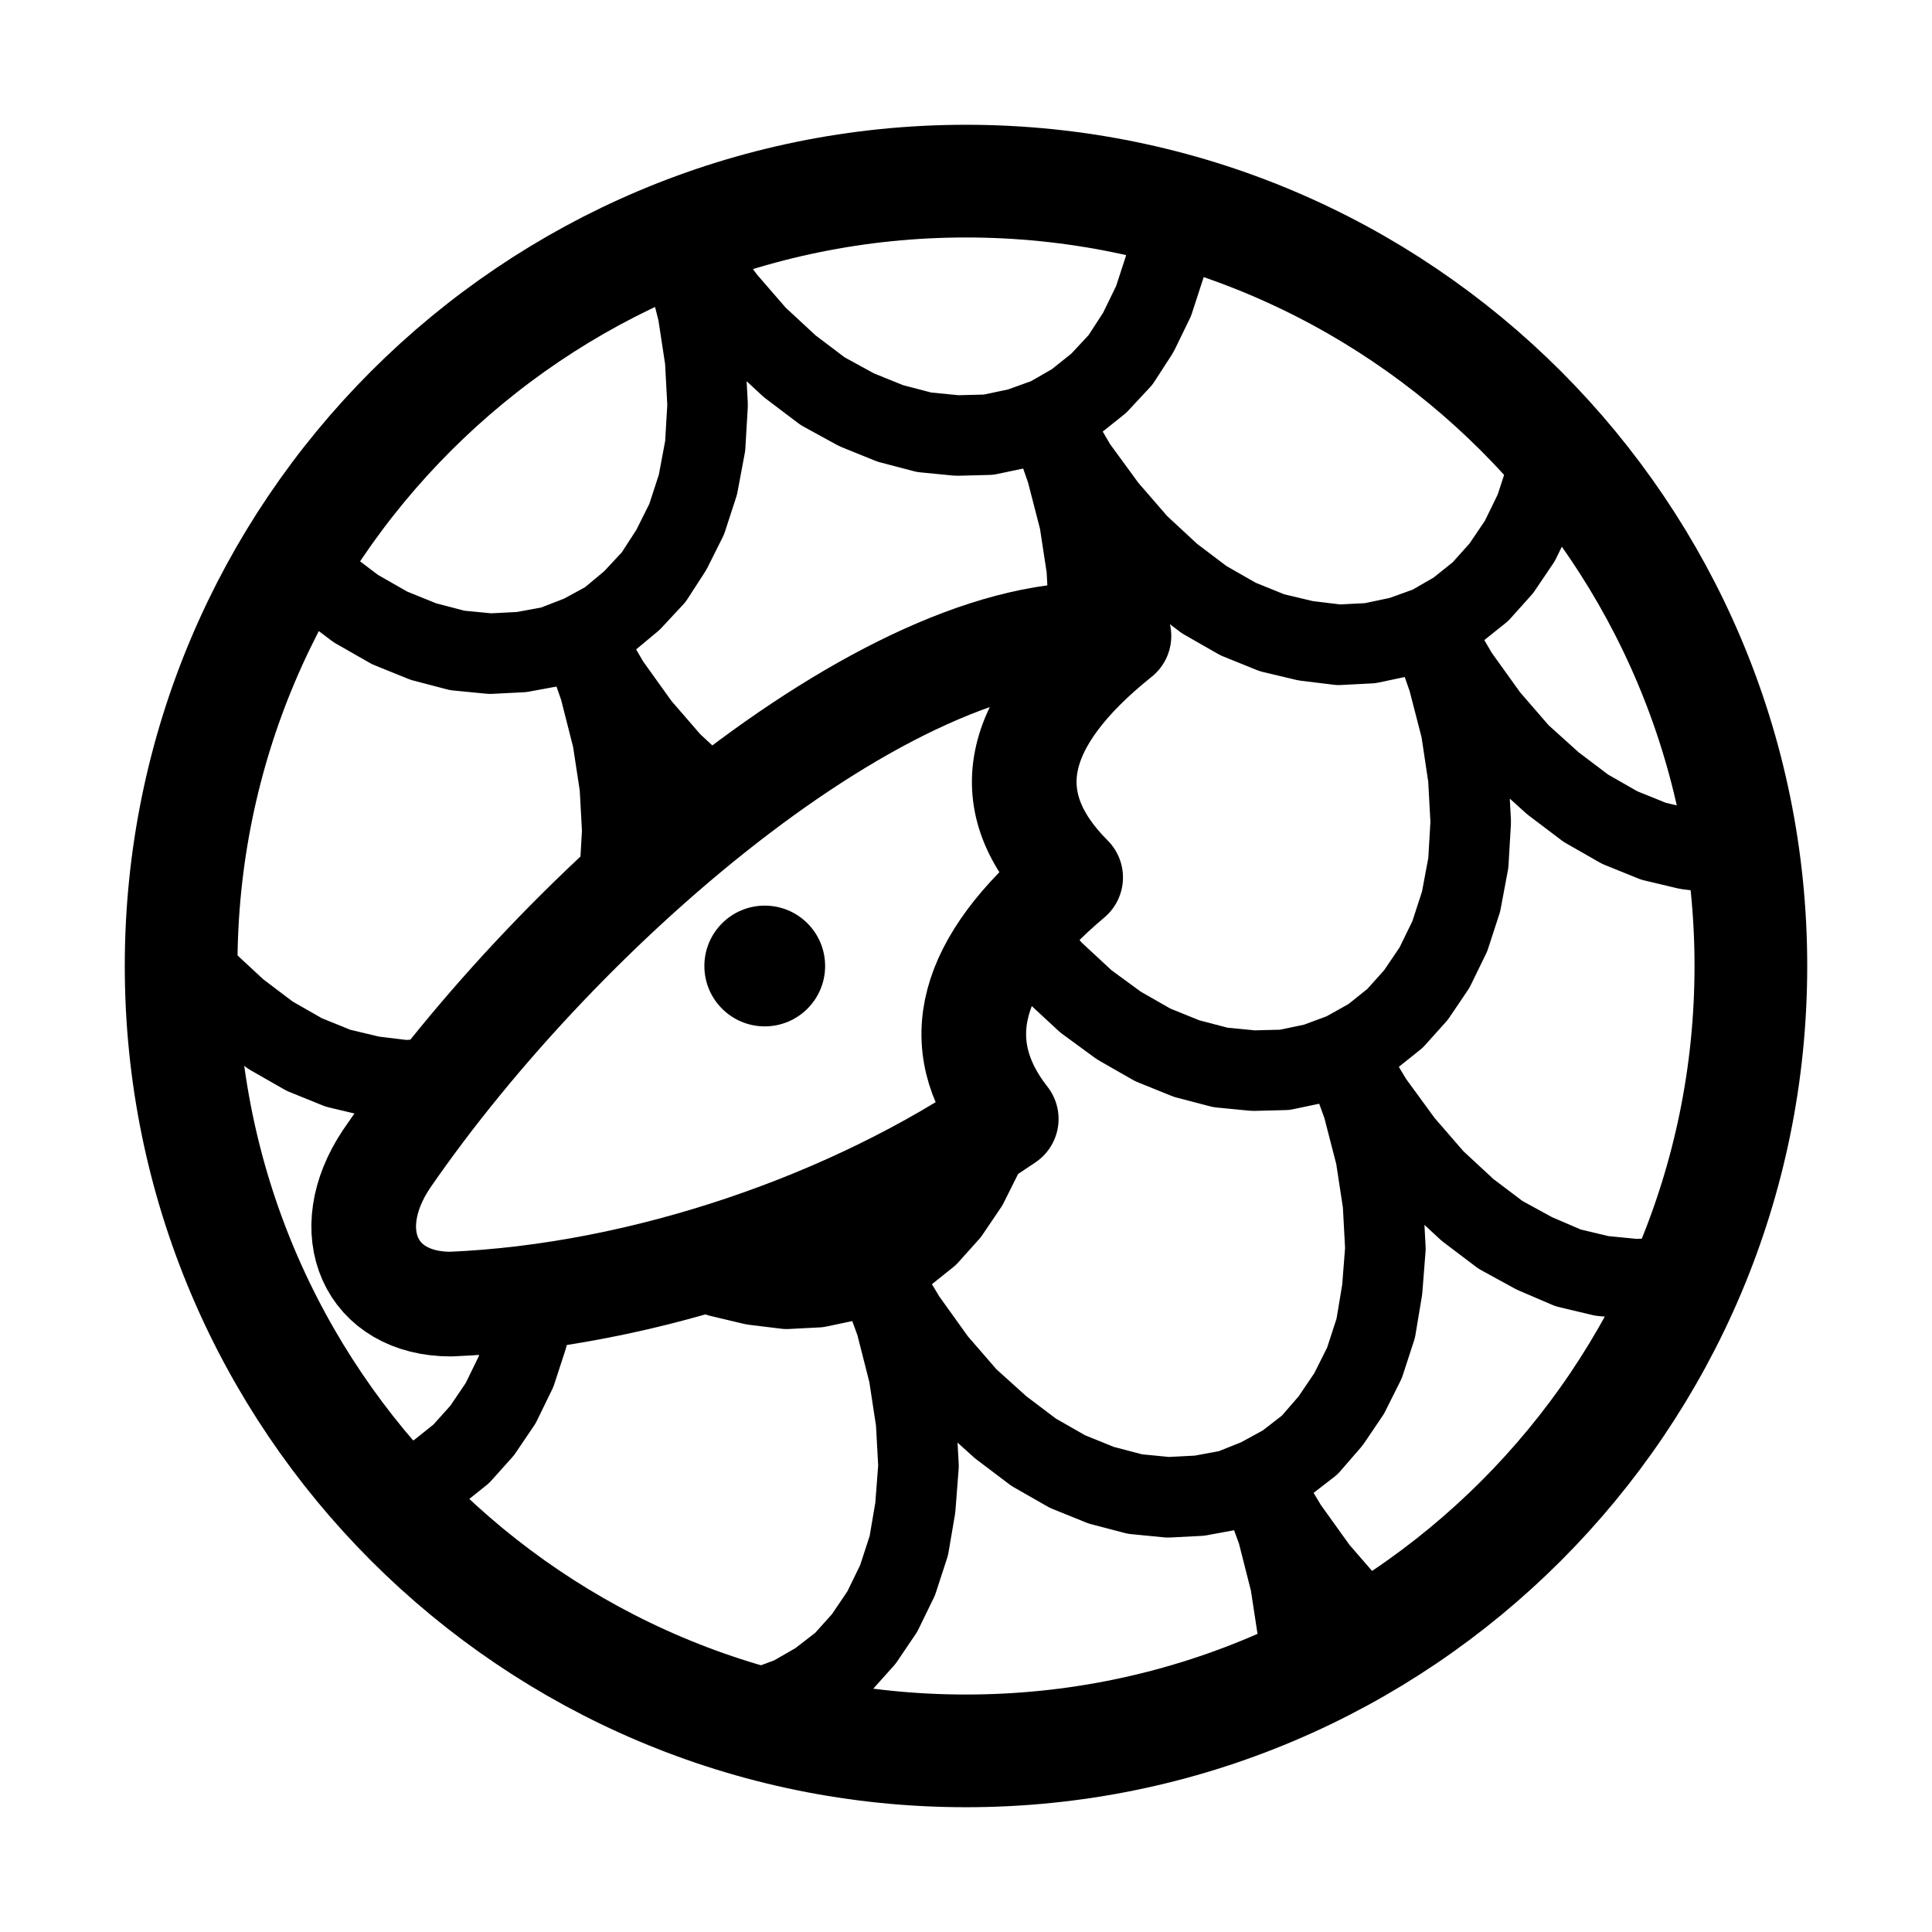
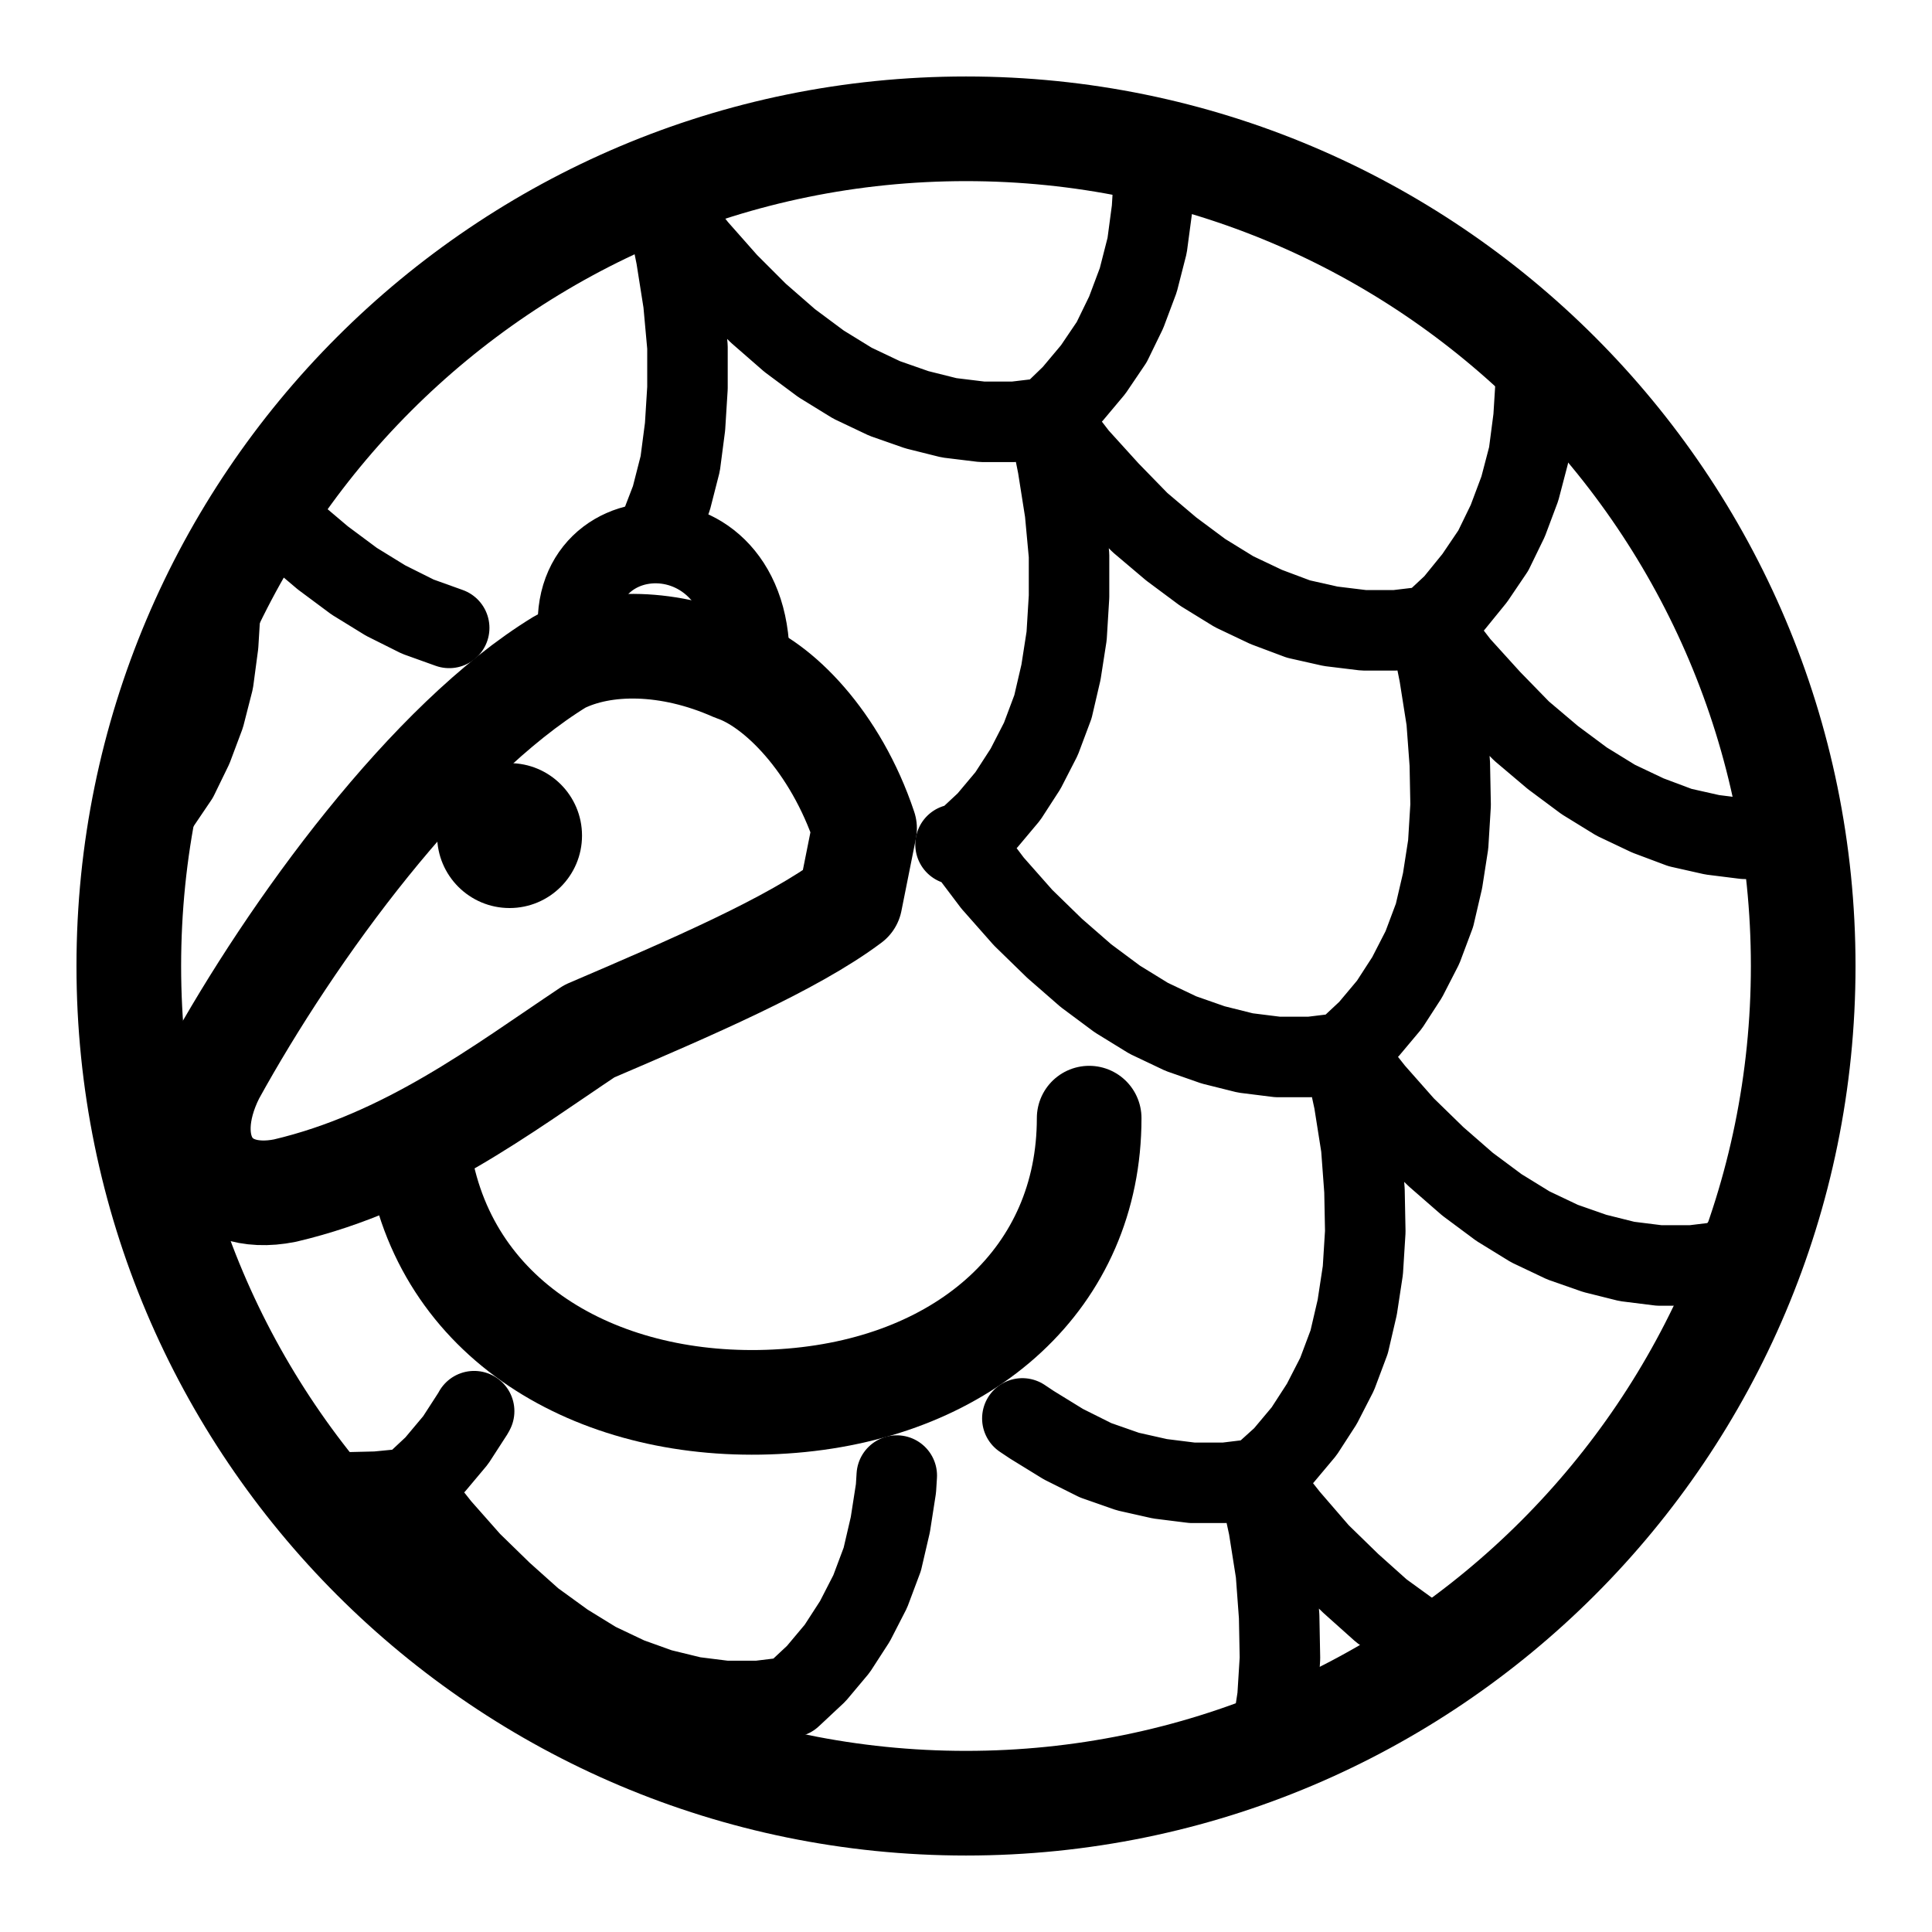
<svg xmlns="http://www.w3.org/2000/svg" viewBox="0 0 24 24">
  <g fill="none" stroke="black" stroke-linecap="round" stroke-linejoin="round">
-     <path d="M3.70,6.97 L4.01,7.25 L4.42,7.56 L4.84,7.80 L5.26,7.97 L5.68,8.08 L6.09,8.12 L6.48,8.10 L6.86,8.03 L7.22,7.89 L7.55,7.71 L7.85,7.46 L8.12,7.17 L8.34,6.83 L8.53,6.45 L8.67,6.02 L8.76,5.54 L8.79,5.03 L8.76,4.47 L8.67,3.88 L8.51,3.25 L8.41,2.99 M8.49,2.96 L8.63,3.20 L9.01,3.72 L9.40,4.17 L9.81,4.55 L10.22,4.86 L10.64,5.09 L11.06,5.26 L11.48,5.37 L11.89,5.41 L12.28,5.40 L12.66,5.32 L13.02,5.19 L13.35,5.00 L13.65,4.76 L13.92,4.47 L14.14,4.13 L14.33,3.74 L14.47,3.31 L14.56,2.84 L14.57,2.65 M2.30,11.90 L2.54,12.17 L2.95,12.55 L3.36,12.86 L3.78,13.10 L4.20,13.27 L4.62,13.37 L5.03,13.42 L5.42,13.40 L5.55,13.37 M7.64,11.11 L7.70,10.84 L7.73,10.32 L7.70,9.77 L7.61,9.18 L7.45,8.55 L7.22,7.89 M7.22,7.89 L7.57,8.49 L7.95,9.02 L8.34,9.47 L8.75,9.85 L8.95,9.99 M13.51,7.87 L13.53,7.62 L13.50,7.06 L13.41,6.47 L13.25,5.85 L13.02,5.19 M13.02,5.19 L13.37,5.79 L13.75,6.31 L14.14,6.76 L14.55,7.14 L14.96,7.45 L15.38,7.69 L15.80,7.86 L16.22,7.96 L16.63,8.01 L17.02,7.99 L17.40,7.91 L17.76,7.78 L18.09,7.59 L18.39,7.35 L18.65,7.06 L18.88,6.72 L19.07,6.33 L19.21,5.90 L19.27,5.58 M4.87,18.57 L5.09,18.49 L5.43,18.30 L5.73,18.06 L5.99,17.77 L6.22,17.43 L6.41,17.04 L6.55,16.61 L6.63,16.13 L6.64,16.12 M8.59,15.71 L8.94,15.86 L9.36,15.96 L9.77,16.01 L10.16,15.99 L10.54,15.91 L10.89,15.78 L11.23,15.59 L11.53,15.35 L11.79,15.06 L12.02,14.72 L12.21,14.34 L12.30,14.04 M12.65,11.56 L12.69,11.61 L13.08,12.06 L13.49,12.44 L13.90,12.74 L14.32,12.98 L14.74,13.15 L15.16,13.26 L15.57,13.30 L15.96,13.29 L16.34,13.21 L16.69,13.08 L17.03,12.89 L17.33,12.65 L17.59,12.36 L17.82,12.02 L18.01,11.63 L18.15,11.20 L18.24,10.72 L18.27,10.21 L18.24,9.66 L18.15,9.06 L17.99,8.44 L17.76,7.78 M17.76,7.78 L18.11,8.38 L18.49,8.91 L18.88,9.36 L19.29,9.73 L19.70,10.04 L20.12,10.28 L20.54,10.45 L20.96,10.55 L21.37,10.60 L21.60,10.59 M9.16,21.27 L9.48,21.21 L9.83,21.08 L10.16,20.89 L10.47,20.65 L10.73,20.36 L10.96,20.02 L11.15,19.63 L11.29,19.20 L11.37,18.73 L11.41,18.21 L11.38,17.66 L11.29,17.07 L11.13,16.44 L10.89,15.78 M10.89,15.78 L11.25,16.38 L11.63,16.91 L12.02,17.36 L12.43,17.73 L12.84,18.04 L13.26,18.28 L13.68,18.45 L14.10,18.56 L14.51,18.60 L14.90,18.58 L15.28,18.51 L15.63,18.37 L15.96,18.19 L16.27,17.95 L16.53,17.65 L16.76,17.31 L16.95,16.93 L17.09,16.50 L17.17,16.02 L17.21,15.51 L17.18,14.95 L17.09,14.36 L16.93,13.74 L16.69,13.08 M16.69,13.08 L17.05,13.68 L17.43,14.20 L17.82,14.65 L18.23,15.03 L18.64,15.34 L19.06,15.57 L19.48,15.75 L19.90,15.85 L20.31,15.89 L20.70,15.88 L20.91,15.84 M16.14,20.77 L16.12,20.25 L16.03,19.66 L15.87,19.03 L15.63,18.37 M15.63,18.37 L15.99,18.97 L16.37,19.50 L16.76,19.95 L17.09,20.26" stroke-width="1.0" />
-     <circle cx="12" cy="12" r="9.75" stroke-width="1.4" />
-     <path d="M13.9,7.9 C11.2,7.6 7.0,11.2 4.8,14.4 C4.2,15.3 4.6,16.2 5.6,16.2 C8.0,16.1 10.6,15.2 12.5,13.9 Q11.4,12.5 13.3,10.9 Q11.9,9.5 13.9,7.9 Z" stroke-width="1.3" />
+     <path d="M1.81,10.21 L1.98,10.00 L2.21,9.66 L2.39,9.29 L2.54,8.89 L2.65,8.46 L2.71,8.01 L2.74,7.52 L2.74,7.37 M3.35,6.32 L3.62,6.60 L4.01,6.93 L4.40,7.22 L4.79,7.46 L5.19,7.66 L5.58,7.80 M8.24,6.45 L8.34,6.19 L8.45,5.76 L8.51,5.30 L8.54,4.82 L8.54,4.31 L8.49,3.76 L8.40,3.19 L8.28,2.60 M8.28,2.60 L8.66,3.08 L9.04,3.51 L9.42,3.89 L9.81,4.23 L10.20,4.52 L10.59,4.76 L10.99,4.95 L11.39,5.09 L11.79,5.19 L12.20,5.24 L12.60,5.24 L13.02,5.19 L13.32,4.90 L13.58,4.59 L13.81,4.25 L13.99,3.88 L14.14,3.48 L14.25,3.05 L14.31,2.60 L14.34,2.11 L14.34,1.92 M11.87,10.49 L11.96,10.48 L12.26,10.20 L12.52,9.89 L12.74,9.55 L12.93,9.18 L13.08,8.78 L13.18,8.35 L13.25,7.90 L13.28,7.41 L13.28,6.90 L13.23,6.36 L13.14,5.79 L13.02,5.19 M13.02,5.19 L13.39,5.67 L13.78,6.10 L14.16,6.49 L14.55,6.82 L14.94,7.11 L15.33,7.35 L15.73,7.54 L16.13,7.69 L16.53,7.78 L16.94,7.83 L17.34,7.83 L17.76,7.78 L18.06,7.50 L18.32,7.18 L18.55,6.84 L18.73,6.47 L18.88,6.07 L18.99,5.65 L19.05,5.19 L19.08,4.71 L19.08,4.45 M3.94,18.50 L4.27,18.54 L4.68,18.53 L5.09,18.49 L5.40,18.20 L5.66,17.89 L5.88,17.55 L5.89,17.53 M11.96,10.48 L12.33,10.97 L12.71,11.40 L13.10,11.78 L13.49,12.12 L13.88,12.41 L14.27,12.65 L14.67,12.84 L15.07,12.98 L15.47,13.08 L15.87,13.13 L16.28,13.13 L16.69,13.08 L17.00,12.79 L17.26,12.48 L17.48,12.14 L17.67,11.77 L17.82,11.37 L17.92,10.94 L17.99,10.49 L18.02,10.00 L18.01,9.49 L17.97,8.95 L17.88,8.38 L17.76,7.78 M17.76,7.78 L18.13,8.26 L18.52,8.69 L18.90,9.08 L19.29,9.41 L19.68,9.70 L20.07,9.94 L20.47,10.13 L20.87,10.28 L21.27,10.37 L21.67,10.42 L22.08,10.42 L22.23,10.40 M5.09,18.49 L5.47,18.97 L5.85,19.40 L6.24,19.78 L6.62,20.12 L7.02,20.41 L7.41,20.65 L7.81,20.84 L8.20,20.98 L8.61,21.08 L9.01,21.13 L9.42,21.13 L9.83,21.08 L10.14,20.79 L10.40,20.48 L10.62,20.14 L10.81,19.77 L10.96,19.37 L11.06,18.94 L11.13,18.49 L11.14,18.33 M12.70,17.62 L12.82,17.70 L13.21,17.94 L13.61,18.14 L14.01,18.28 L14.41,18.37 L14.81,18.42 L15.22,18.42 L15.63,18.37 L15.94,18.09 L16.20,17.78 L16.42,17.44 L16.61,17.07 L16.76,16.67 L16.86,16.24 L16.93,15.78 L16.96,15.30 L16.95,14.79 L16.91,14.25 L16.82,13.68 L16.69,13.08 M16.69,13.08 L17.07,13.56 L17.45,13.99 L17.84,14.37 L18.23,14.71 L18.62,15.00 L19.01,15.24 L19.41,15.43 L19.81,15.57 L20.21,15.67 L20.61,15.72 L21.02,15.72 L21.43,15.67 L21.74,15.38 L21.81,15.30 M15.78,21.64 L15.80,21.54 L15.87,21.08 L15.90,20.60 L15.89,20.08 L15.85,19.54 L15.76,18.97 L15.63,18.37 M15.63,18.37 L16.01,18.85 L16.39,19.29 L16.78,19.67 L17.16,20.01 L17.56,20.30 L17.90,20.50" stroke-width="1.0" />
+     <circle cx="12" cy="12" r="10.4" stroke-width="1.3" />
+     <path d="M 10.74,10.29 C 10.38,9.21 9.66,8.49 9.12,8.31 C 8.31,7.95 7.50,7.95 6.96,8.22 C 5.34,9.21 3.63,11.55 2.64,13.35 C 2.19,14.25 2.64,14.97 3.54,14.79 C 5.07,14.43 6.24,13.53 7.32,12.81 C 8.58,12.27 9.84,11.73 10.56,11.19 Z" stroke-width="1.3" />
+     <path d="M 7.23,8.13 C 6.78,6.33 9.48,6.15 9.30,8.40" stroke-width="1.0" />
+     <path d="M 5.25,14.61 C 5.70,16.59 7.68,17.58 9.84,17.40 C 12.00,17.22 13.53,15.87 13.53,13.89" stroke-width="1.3" />
  </g>
-   <circle cx="9.5" cy="12.0" r="0.75" fill="black" />
+   <circle cx="6.33" cy="10.38" r="0.9" fill="black" />
</svg>
